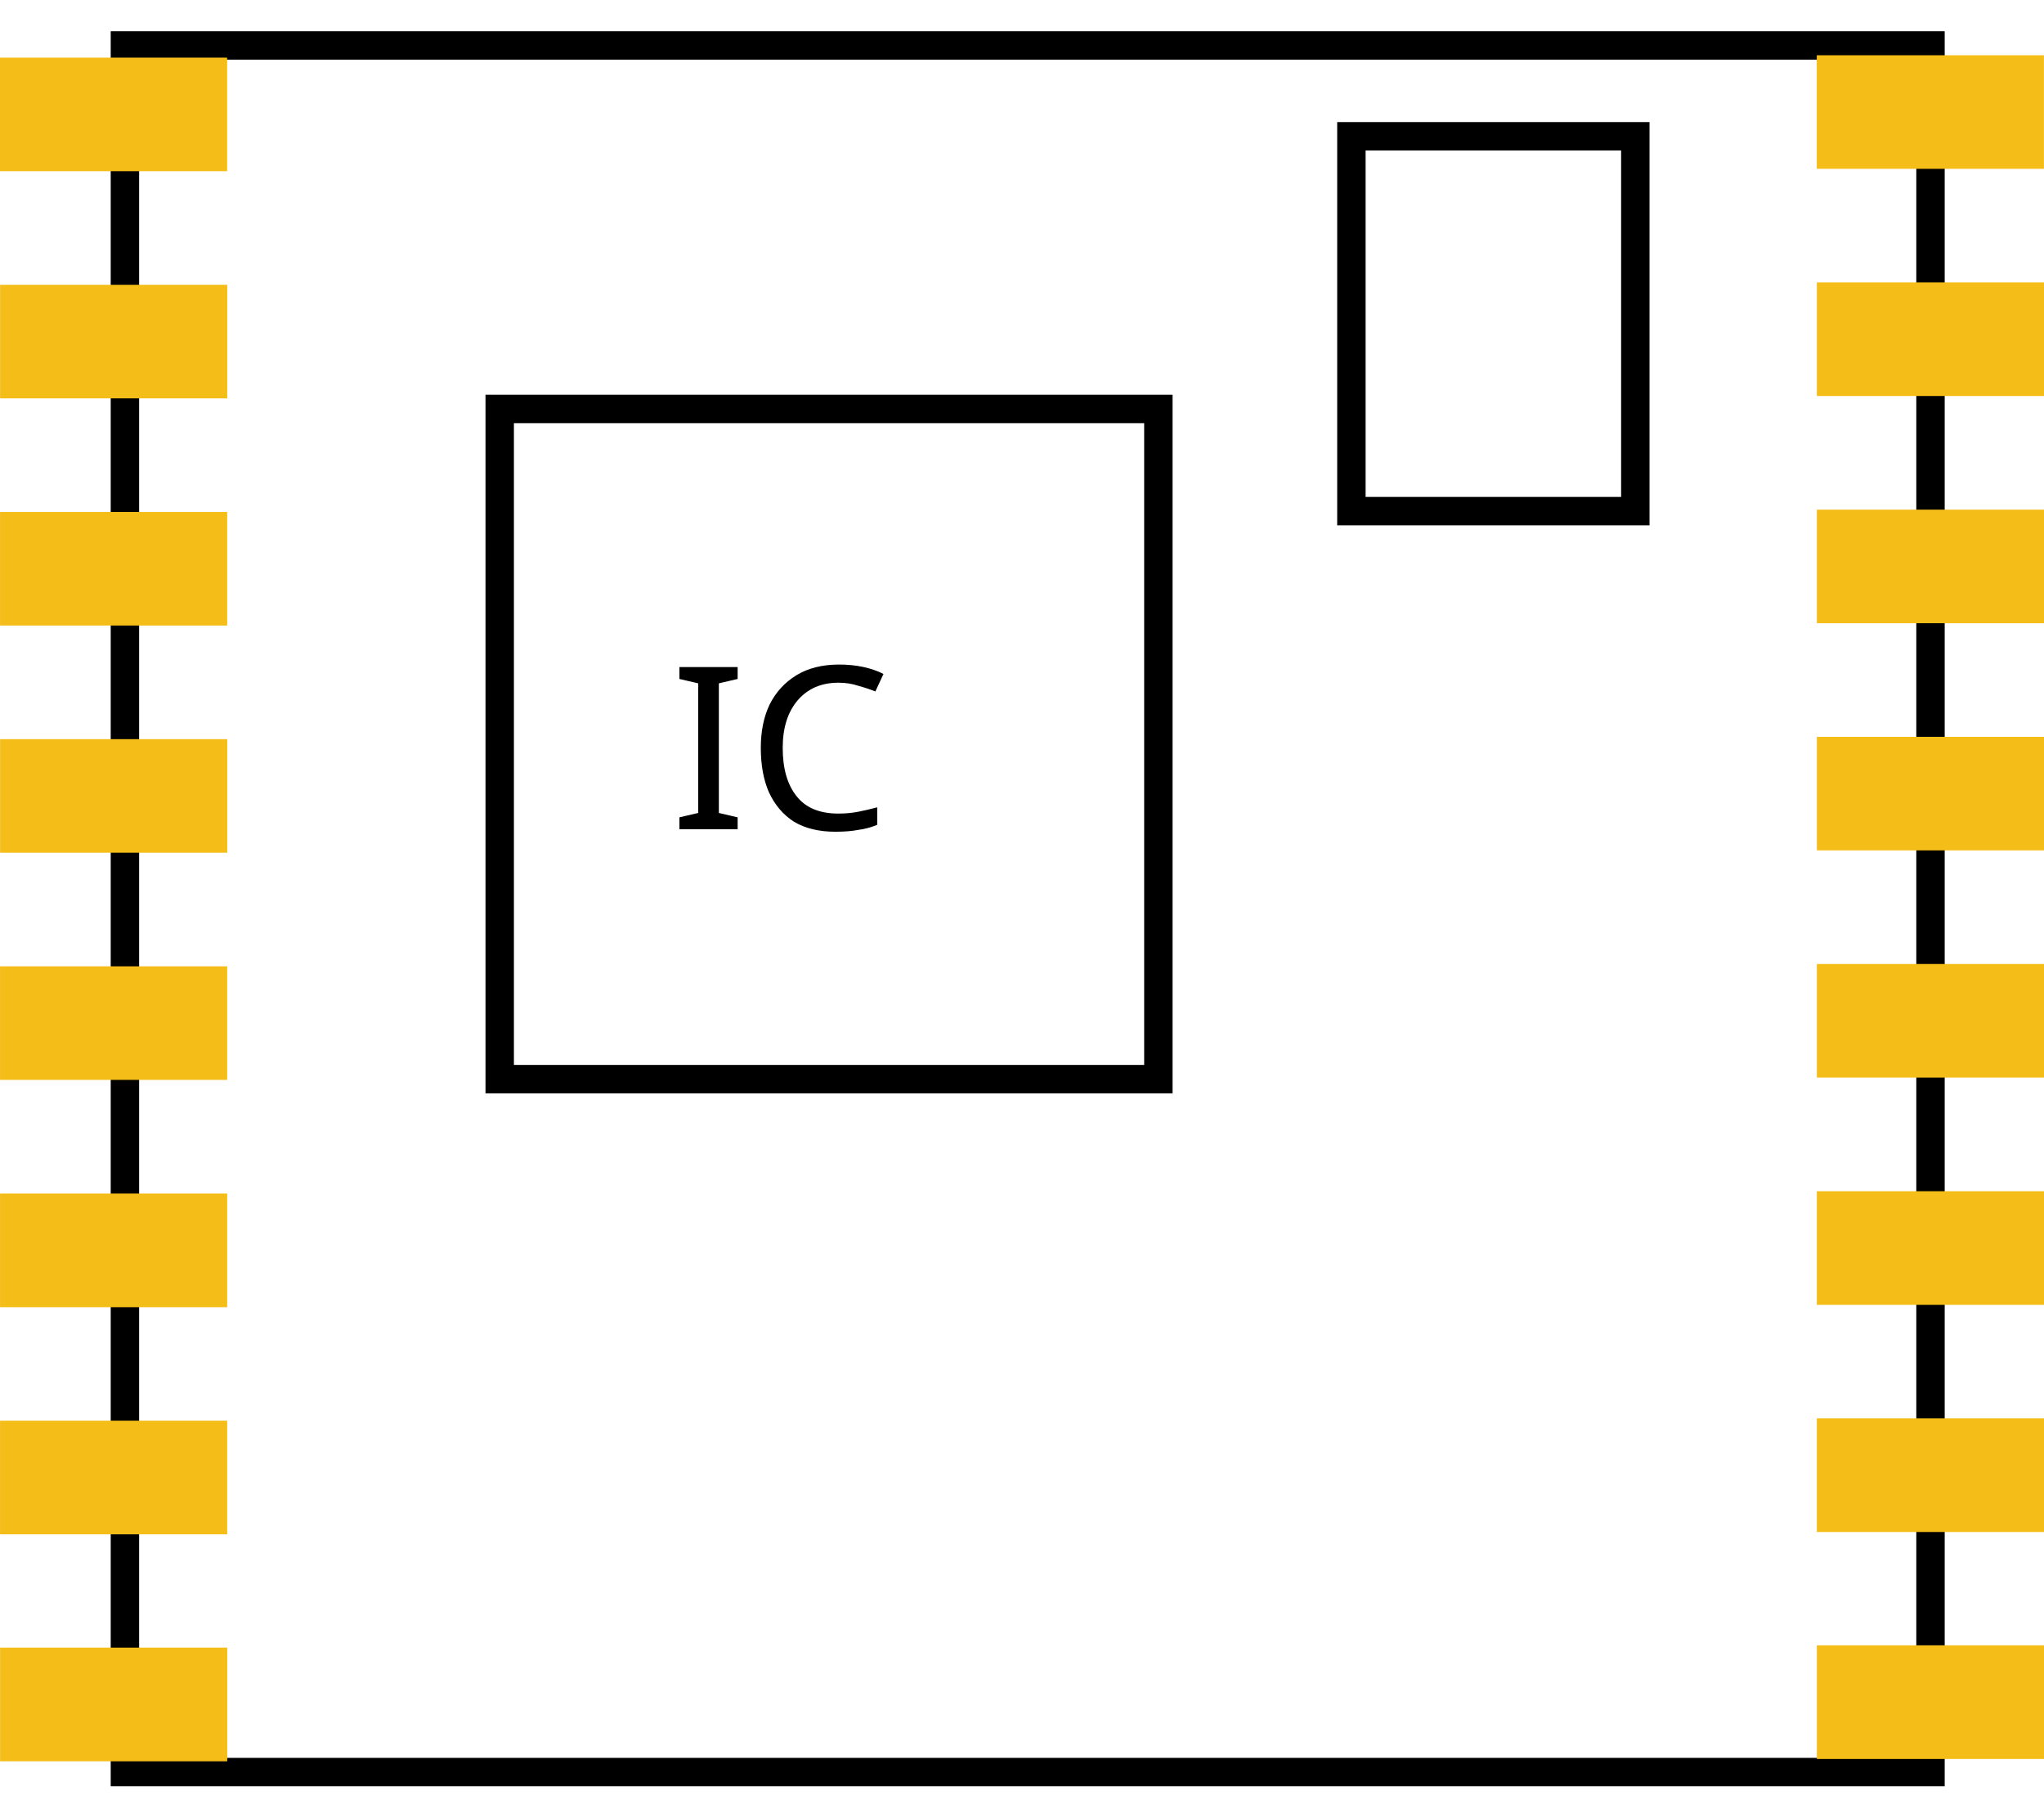
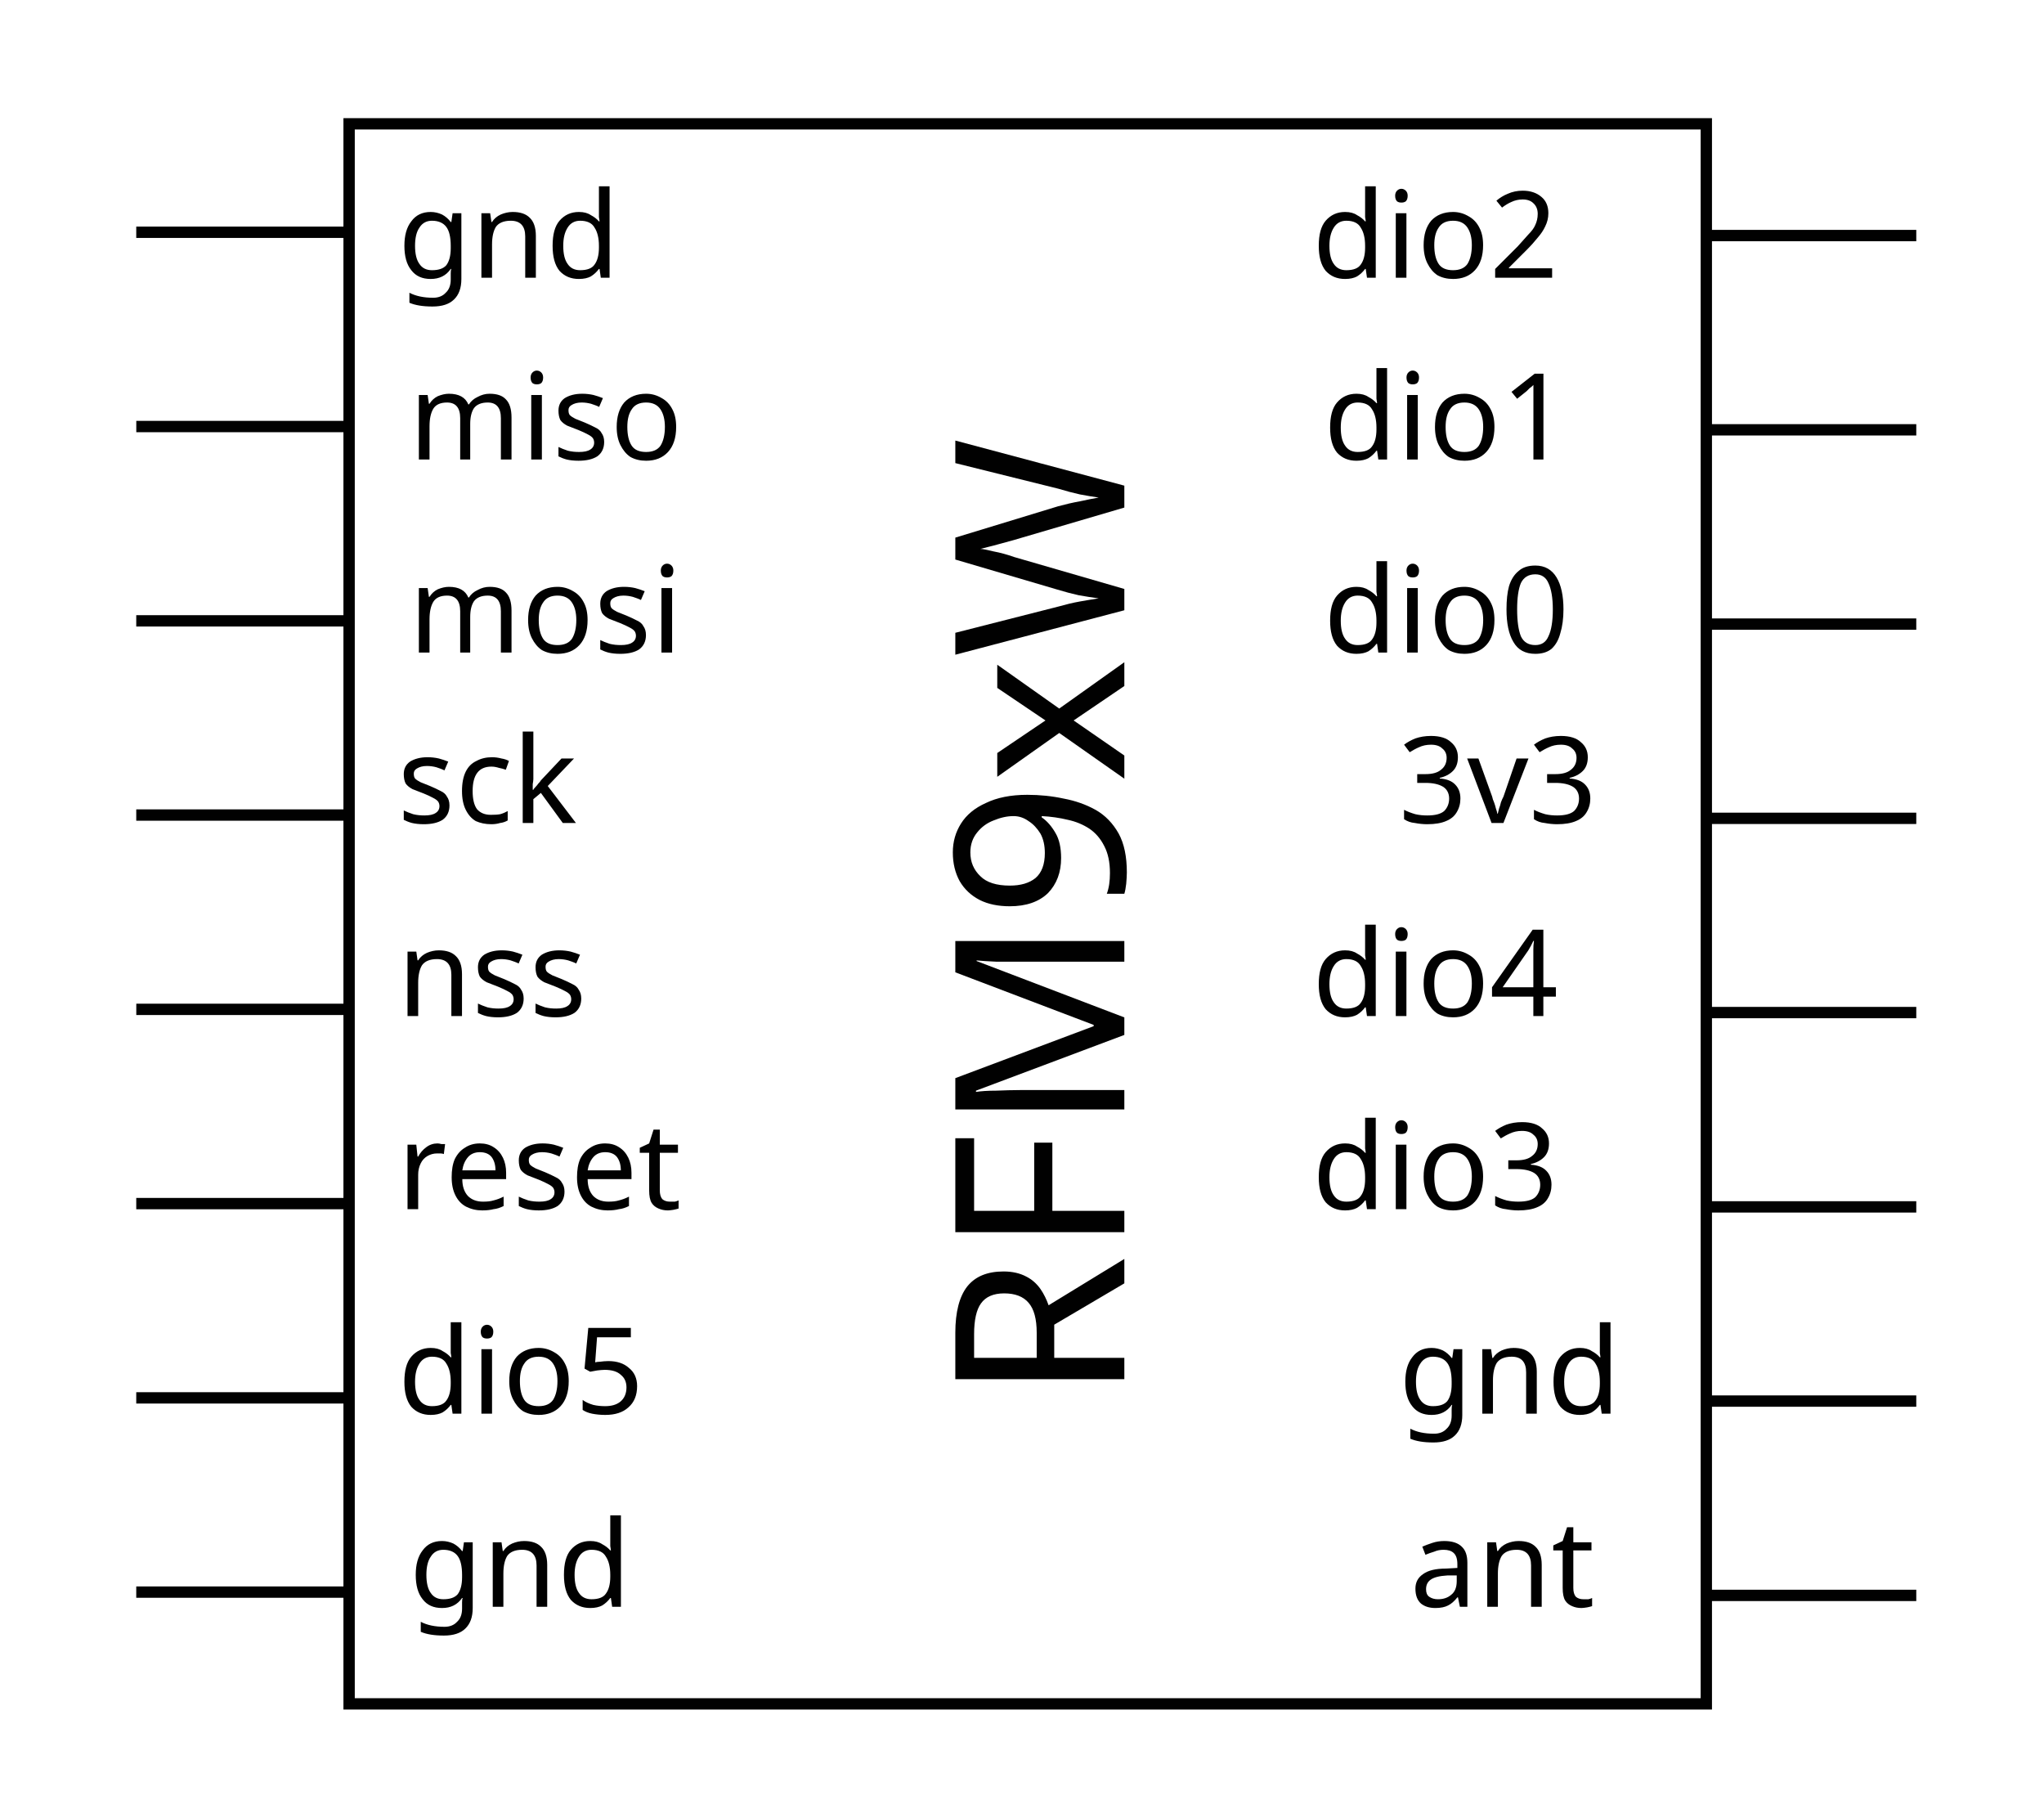
<svg xmlns="http://www.w3.org/2000/svg" version="1.2" baseProfile="tiny" x="0px" y="0px" width="51.02px" height="45.35px" viewBox="0 0 51.02 45.35" xml:space="preserve">
-   <g id="pcb">
-     <g id="Outline">
+   <g id="pcb" display="none">
+     <g id="Outline" display="inline">
+       <path d="M47.48,0.705v43.936H3.544V0.705H47.48 M48.189-0.004H2.836V45.35h45.354V-0.004L48.189-0.004z" />
      <rect x="12.473" y="10.205" fill="none" stroke="#000000" stroke-width="0.709" stroke-miterlimit="10" width="16.441" height="16.724" />
      <rect x="33.732" y="3.401" fill="none" stroke="#000000" stroke-width="0.709" stroke-miterlimit="10" width="7.087" height="9.354" />
      <text transform="matrix(1 0 0 1 16.7246 20.6929)" font-family="'OCRAStd'" font-size="5.669">IC</text>
-       <rect x="3.118" y="1.134" fill="none" stroke="#000000" stroke-width="0.709" stroke-miterlimit="10" width="45.069" height="43.087" />
    </g>
-     <g id="copper0">
+     <g id="copper0" display="inline">
      <rect id="connector1pad" y="1.438" fill="#F5BD18" width="5.669" height="2.834" />
      <rect id="connector2pad" x="0.002" y="7.107" fill="#F5BD18" width="5.67" height="2.834" />
      <rect id="connector3pad" x="0.001" y="12.776" fill="#F5BD18" width="5.67" height="2.834" />
      <rect id="connector4pad" x="0.002" y="18.445" fill="#F5BD18" width="5.67" height="2.834" />
      <rect id="connector5pad" x="0.001" y="24.114" fill="#F5BD18" width="5.67" height="2.834" />
      <rect id="connector6pad" x="0.001" y="29.784" fill="#F5BD18" width="5.67" height="2.836" />
      <rect id="connector7pad" x="0.001" y="35.452" fill="#F5BD18" width="5.67" height="2.836" />
      <rect id="connector8pad" x="0.002" y="41.116" fill="#F5BD18" width="5.67" height="2.836" />
      <rect id="connector9pad" x="45.348" y="1.379" fill="#F5BD18" width="5.67" height="2.834" />
      <rect id="connector10pad" x="45.35" y="7.048" fill="#F5BD18" width="5.67" height="2.834" />
      <rect id="connector11pad" x="45.35" y="12.718" fill="#F5BD18" width="5.67" height="2.834" />
      <rect id="connector12pad" x="45.35" y="18.387" fill="#F5BD18" width="5.67" height="2.834" />
      <rect id="connector13pad" x="45.35" y="24.056" fill="#F5BD18" width="5.67" height="2.834" />
      <rect id="connector14pad" x="45.349" y="29.726" fill="#F5BD18" width="5.671" height="2.836" />
      <rect id="connector15pad" x="45.349" y="35.394" fill="#F5BD18" width="5.671" height="2.836" />
      <rect id="connector16pad" x="45.35" y="41.058" fill="#F5BD18" width="5.67" height="2.836" />
    </g>
  </g>
  <g id="breadboard" display="none">
-     <g id="Layer_7" display="inline">
-       <rect id="Board" x="2.853" fill="#217B3D" width="45.354" height="45.354" />
-       <rect x="12.756" y="8.504" width="16.441" height="16.725" />
-       <rect x="34.016" y="1.701" fill="#59595A" width="7.087" height="9.354" />
-       <rect x="28.63" y="35.149" width="3.401" height="5.67" />
-       <rect x="34.866" y="28.63" width="6.52" height="4.252" />
+     <g id="Layer_7">
+       <g id="Board" display="inline">
+         <rect x="2.853" fill="#217B3D" width="45.354" height="45.354" />
+       </g>
+       <rect x="12.756" y="8.504" display="inline" width="16.441" height="16.725" />
+       <rect x="34.016" y="1.701" display="inline" fill="#59595A" width="7.087" height="9.354" />
+       <rect x="28.63" y="35.149" display="inline" width="3.401" height="5.67" />
+       <rect x="34.866" y="28.63" display="inline" width="6.52" height="4.252" />
    </g>
    <g id="Copper_2_">
      <circle display="inline" fill="#9A916C" cx="4.252" cy="2.835" r="1.417" />
      <circle display="inline" fill="#9A916C" cx="4.252" cy="8.503" r="1.417" />
      <circle display="inline" fill="#9A916C" cx="4.252" cy="14.173" r="1.417" />
      <circle display="inline" fill="#9A916C" cx="4.252" cy="19.842" r="1.418" />
      <circle display="inline" fill="#9A916C" cx="4.252" cy="25.513" r="1.417" />
      <circle display="inline" fill="#9A916C" cx="4.252" cy="31.182" r="1.418" />
      <circle display="inline" fill="#9A916C" cx="4.252" cy="36.852" r="1.418" />
      <circle display="inline" fill="#9A916C" cx="4.252" cy="42.52" r="1.418" />
      <circle display="inline" fill="#9A916C" cx="46.771" cy="2.834" r="1.418" />
      <circle display="inline" fill="#9A916C" cx="46.771" cy="8.503" r="1.418" />
      <circle display="inline" fill="#9A916C" cx="46.771" cy="14.173" r="1.418" />
      <circle display="inline" fill="#9A916C" cx="46.771" cy="19.841" r="1.418" />
      <circle display="inline" fill="#9A916C" cx="46.771" cy="25.512" r="1.418" />
      <circle display="inline" fill="#9A916C" cx="46.771" cy="31.182" r="1.418" />
      <circle display="inline" fill="#9A916C" cx="46.771" cy="36.852" r="1.418" />
      <circle display="inline" fill="#9A916C" cx="46.771" cy="42.52" r="1.418" />
    </g>
  </g>
+   <g id="schematic">
+     <g id="schematic_1_">
+       <rect x="8.714" y="3.09" fill="none" stroke="#010101" stroke-width="0.283" stroke-miterlimit="10" width="33.877" height="39.429" />
+       <text transform="matrix(-4.371139e-08 -1 1 -4.371139e-08 28.0645 34.9941)" fill="#010101" font-family="'OCRAStd'" font-size="5.899">RFM9xW</text>
+       <line fill="none" stroke="#010101" stroke-width="0.283" stroke-miterlimit="10" x1="3.401" y1="5.796" x2="8.714" y2="5.796" />
+       <line fill="none" stroke="#010101" stroke-width="0.283" stroke-miterlimit="10" x1="3.402" y1="10.644" x2="8.714" y2="10.644" />
+       <line fill="none" stroke="#010101" stroke-width="0.283" stroke-miterlimit="10" x1="3.401" y1="15.493" x2="8.713" y2="15.493" />
+       <line fill="none" stroke="#010101" stroke-width="0.283" stroke-miterlimit="10" x1="3.401" y1="20.339" x2="8.713" y2="20.339" />
+       <line fill="none" stroke="#010101" stroke-width="0.283" stroke-miterlimit="10" x1="3.402" y1="25.188" x2="8.714" y2="25.188" />
+       <line fill="none" stroke="#010101" stroke-width="0.283" stroke-miterlimit="10" x1="3.401" y1="30.035" x2="8.713" y2="30.035" />
+       <line fill="none" stroke="#010101" stroke-width="0.283" stroke-miterlimit="10" x1="3.401" y1="34.883" x2="8.712" y2="34.883" />
+       <line fill="none" stroke="#010101" stroke-width="0.283" stroke-miterlimit="10" x1="3.401" y1="39.73" x2="8.712" y2="39.73" />
+       <line fill="none" stroke="#010101" stroke-width="0.283" stroke-miterlimit="10" x1="42.52" y1="5.878" x2="47.832" y2="5.878" />
+       <line fill="none" stroke="#010101" stroke-width="0.283" stroke-miterlimit="10" x1="42.521" y1="10.726" x2="47.832" y2="10.726" />
+       <line fill="none" stroke="#010101" stroke-width="0.283" stroke-miterlimit="10" x1="42.52" y1="15.574" x2="47.832" y2="15.574" />
+       <line fill="none" stroke="#010101" stroke-width="0.283" stroke-miterlimit="10" x1="42.52" y1="20.421" x2="47.832" y2="20.421" />
+       <line fill="none" stroke="#010101" stroke-width="0.283" stroke-miterlimit="10" x1="42.521" y1="25.268" x2="47.832" y2="25.268" />
+       <line fill="none" stroke="#010101" stroke-width="0.283" stroke-miterlimit="10" x1="42.52" y1="30.117" x2="47.832" y2="30.117" />
+       <line fill="none" stroke="#010101" stroke-width="0.283" stroke-miterlimit="10" x1="42.52" y1="34.963" x2="47.832" y2="34.963" />
+       <line fill="none" stroke="#010101" stroke-width="0.283" stroke-miterlimit="10" x1="42.52" y1="39.812" x2="47.832" y2="39.812" />
+       <text transform="matrix(1 0 0 1 9.9224 6.9302)" fill="#010101" font-family="'OCRAStd'" font-size="3">gnd</text>
+       <text transform="matrix(1 0 0 1 10.2056 11.4663)" fill="#010101" font-family="'OCRAStd'" font-size="3">miso</text>
+       <text transform="matrix(1 0 0 1 10.2056 16.2847)" fill="#010101" font-family="'OCRAStd'" font-size="3">mosi</text>
+       <text transform="matrix(1 0 0 1 9.9224 20.5366)" fill="#010101" font-family="'OCRAStd'" font-size="3">sck</text>
+       <text transform="matrix(1 0 0 1 9.9224 25.3555)" fill="#010101" font-family="'OCRAStd'" font-size="3">nss</text>
+       <text transform="matrix(1 0 0 1 9.9224 30.1738)" fill="#010101" font-family="'OCRAStd'" font-size="3">reset</text>
+       <text transform="matrix(1 0 0 1 9.9224 35.2773)" fill="#010101" font-family="'OCRAStd'" font-size="3">dio5</text>
+       <text transform="matrix(1 0 0 1 10.2056 40.0957)" fill="#010101" font-family="'OCRAStd'" font-size="3">gnd</text>
+       <text transform="matrix(1 0 0 1 32.7461 6.9302)" fill="#010101" font-family="'OCRAStd'" font-size="3">dio2</text>
+       <text transform="matrix(1 0 0 1 33.0293 11.4663)" fill="#010101" font-family="'OCRAStd'" font-size="3">dio1</text>
+       <text transform="matrix(1 0 0 1 33.0293 16.2847)" fill="#010101" font-family="'OCRAStd'" font-size="3">dio0</text>
+       <text transform="matrix(1 0 0 1 34.9062 20.5366)" fill="#010101" font-family="'OCRAStd'" font-size="3">3v3</text>
+       <text transform="matrix(1 0 0 1 32.7461 25.3555)" fill="#010101" font-family="'OCRAStd'" font-size="3">dio4</text>
+       <text transform="matrix(1 0 0 1 32.7461 30.1738)" fill="#010101" font-family="'OCRAStd'" font-size="3">dio3</text>
+       <text transform="matrix(1 0 0 1 34.9062 35.2773)" fill="#010101" font-family="'OCRAStd'" font-size="3">gnd</text>
+       <text transform="matrix(1 0 0 1 35.1895 40.0957)" fill="#010101" font-family="'OCRAStd'" font-size="3">ant</text>
+     </g>
+   </g>
</svg>
